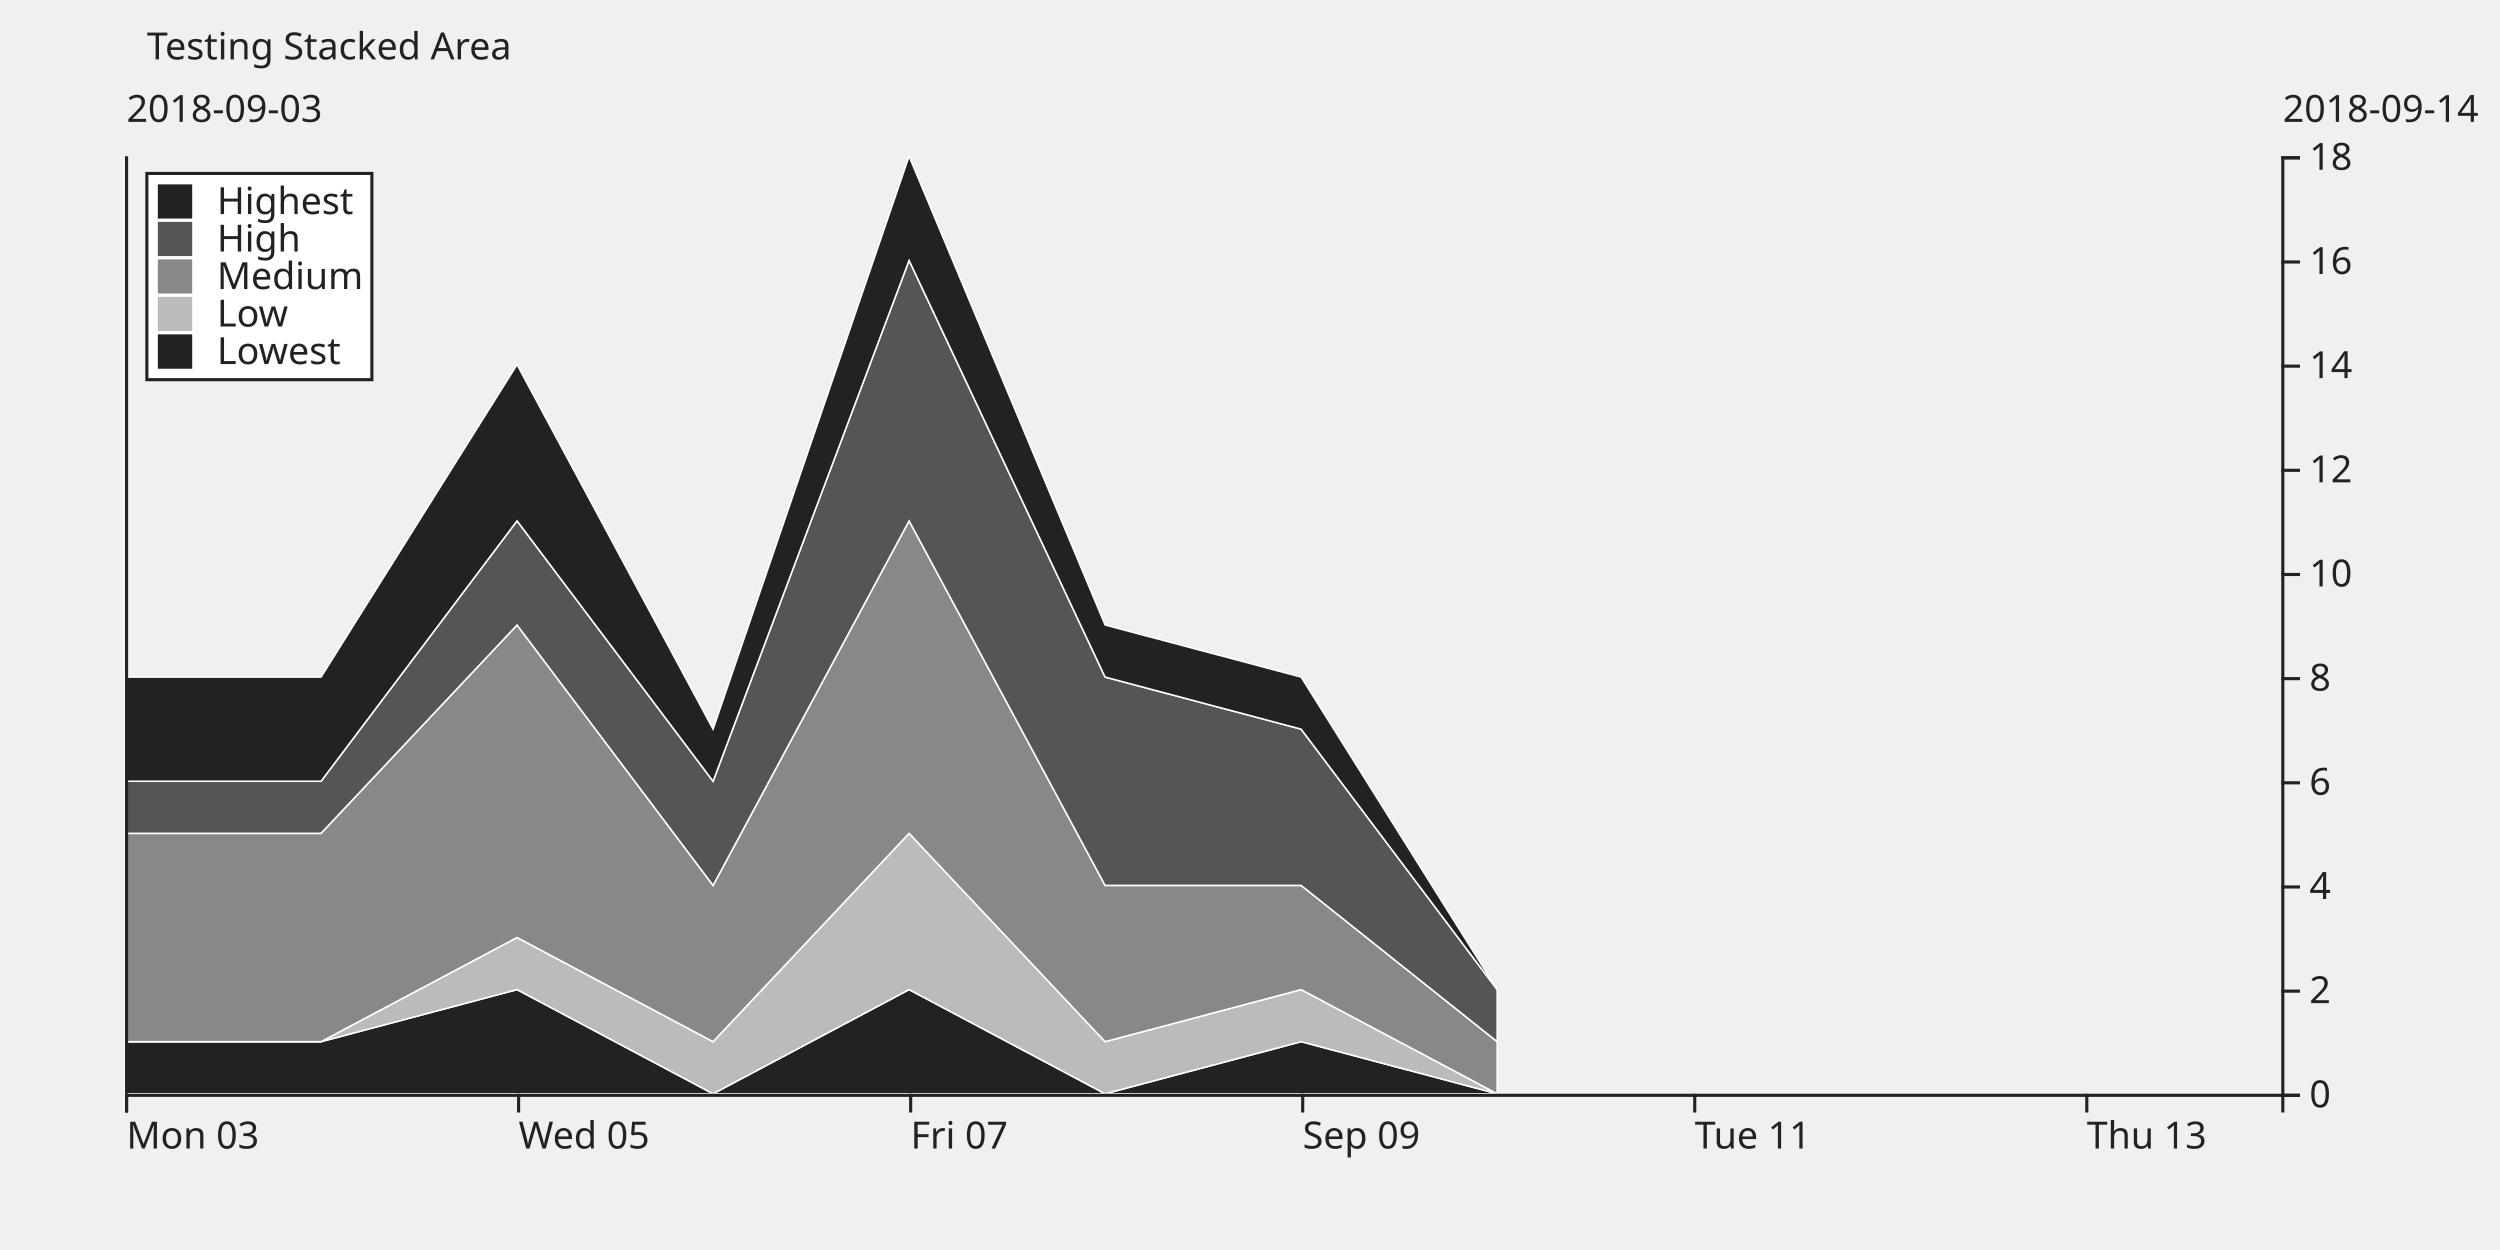
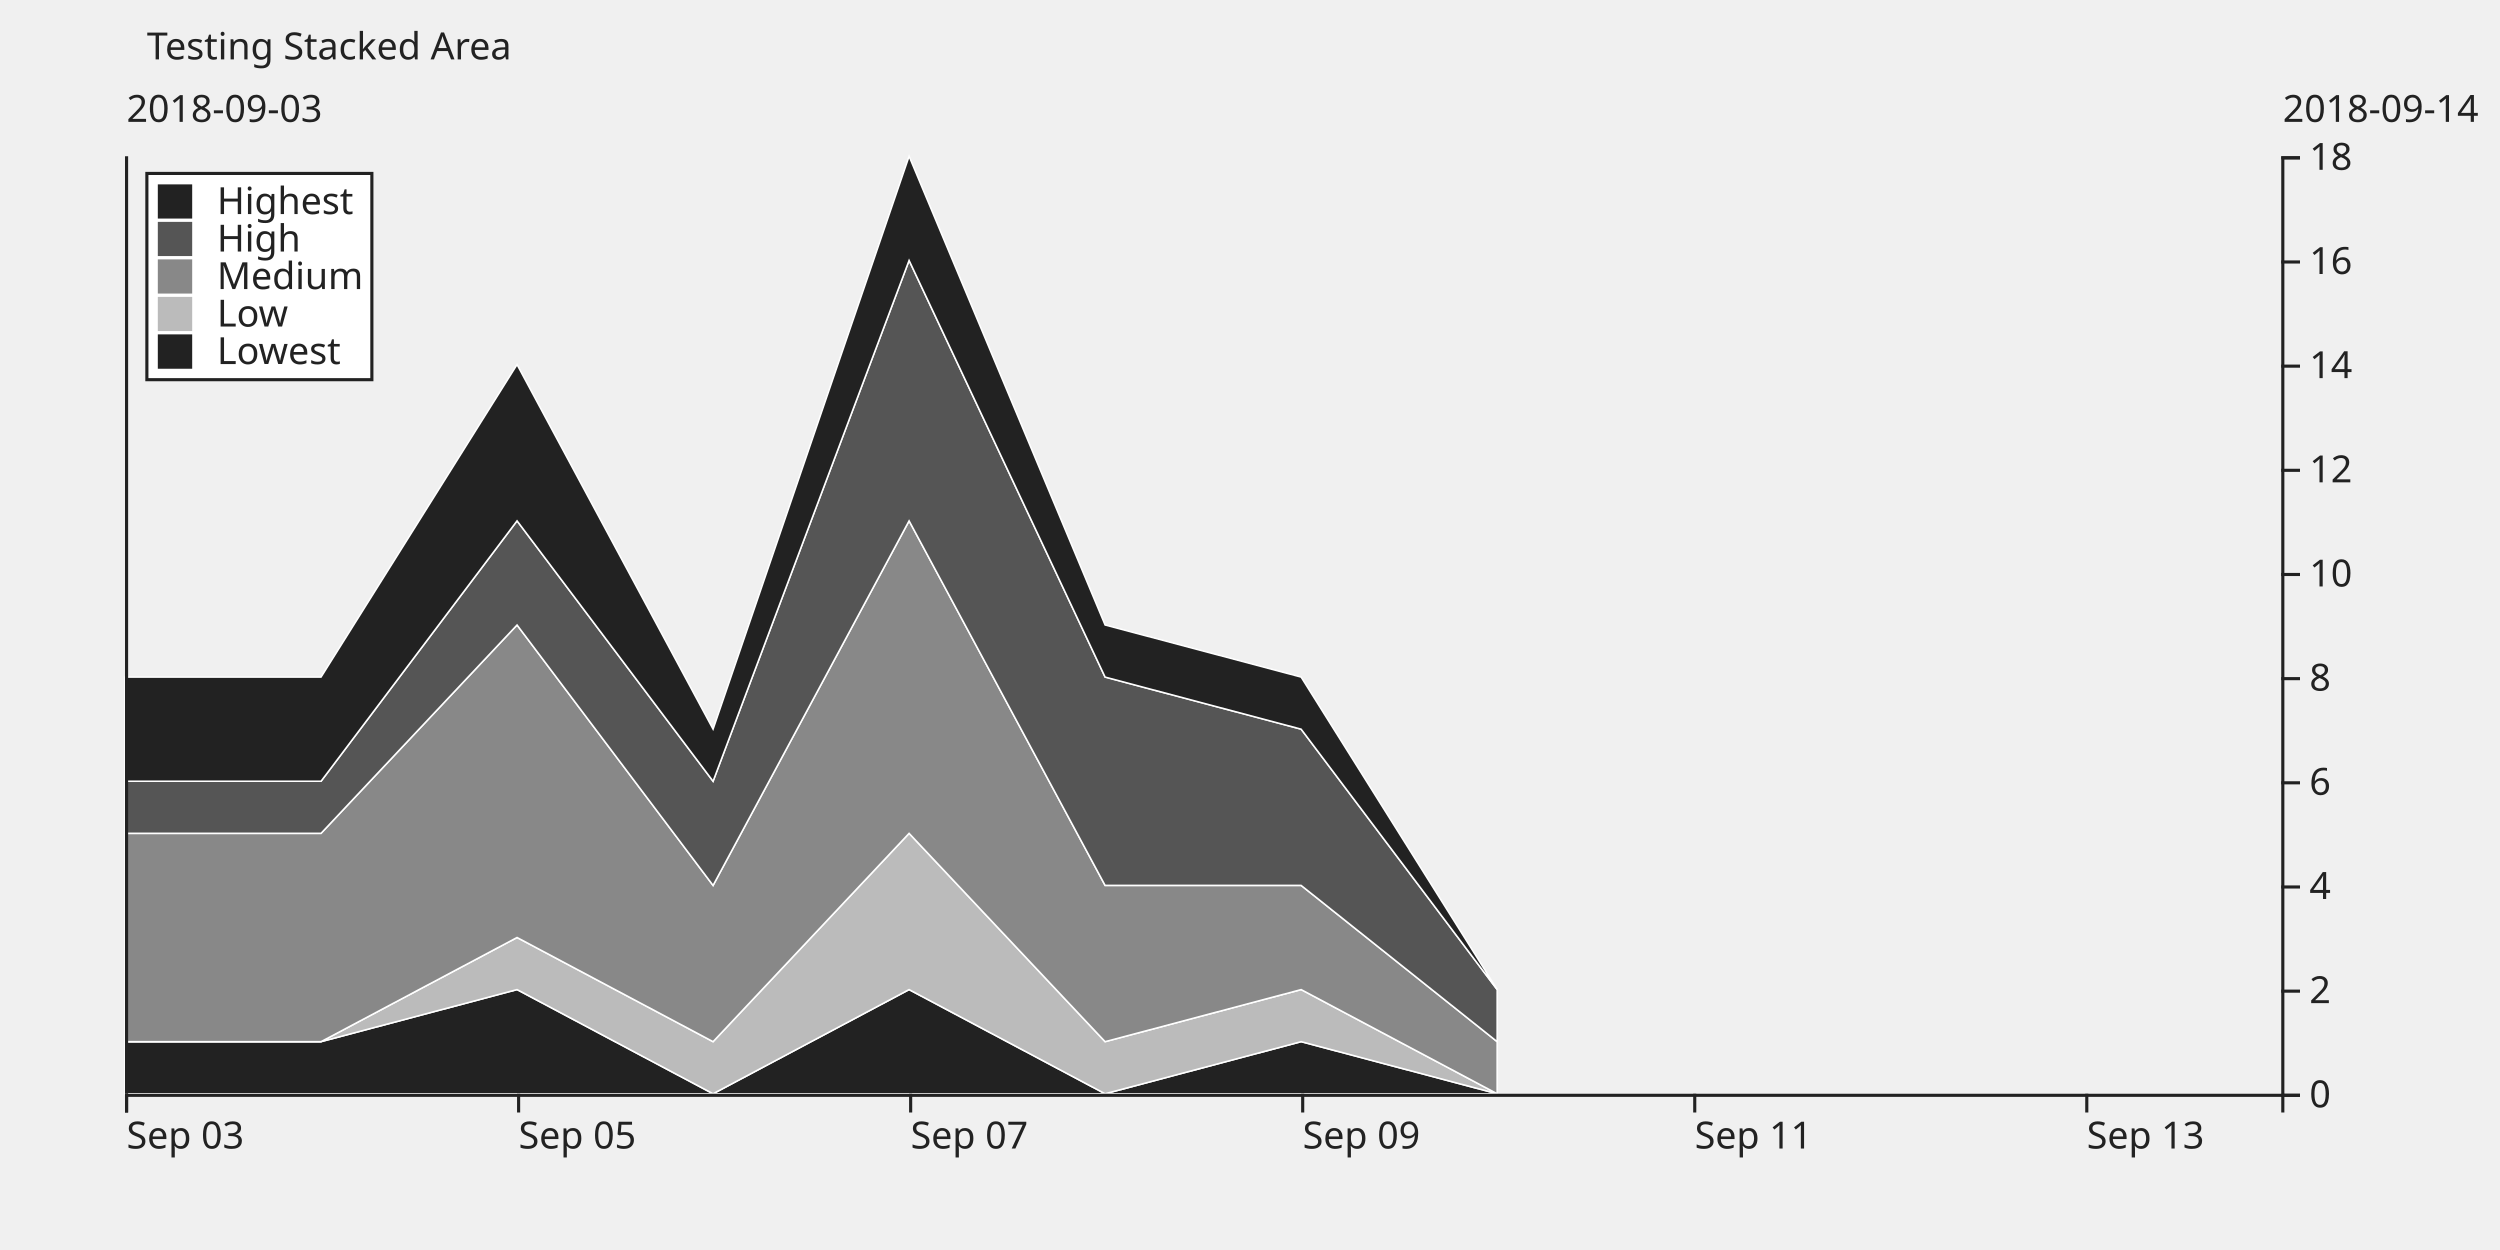
<svg xmlns="http://www.w3.org/2000/svg" width="800" height="400">
  <g transform="translate(40,50)">
    <g class="layer">
      <path class="area" style="fill: #222; stroke: #fff; stroke-width: .5;" d="M0,283.333L62.727,283.333L125.455,266.667L188.182,300L250.909,266.667L313.636,300L376.364,283.333L439.091,300L439.091,300L376.364,300L313.636,300L250.909,300L188.182,300L125.455,300L62.727,300L0,300Z" />
    </g>
    <g class="layer">
      <path class="area" style="fill: #bbb; stroke: #fff; stroke-width: .5;" d="M0,283.333L62.727,283.333L125.455,250L188.182,283.333L250.909,216.667L313.636,283.333L376.364,266.667L439.091,300L439.091,300L376.364,283.333L313.636,300L250.909,266.667L188.182,300L125.455,266.667L62.727,283.333L0,283.333Z" />
    </g>
    <g class="layer">
      <path class="area" style="fill: #888; stroke: #fff; stroke-width: .5;" d="M0,216.667L62.727,216.667L125.455,150L188.182,233.333L250.909,116.667L313.636,233.333L376.364,233.333L439.091,283.333L439.091,300L376.364,266.667L313.636,283.333L250.909,216.667L188.182,283.333L125.455,250L62.727,283.333L0,283.333Z" />
    </g>
    <g class="layer">
      <path class="area" style="fill: #555; stroke: #fff; stroke-width: .5;" d="M0,200L62.727,200L125.455,116.667L188.182,200L250.909,33.333L313.636,166.667L376.364,183.333L439.091,266.667L439.091,283.333L376.364,233.333L313.636,233.333L250.909,116.667L188.182,233.333L125.455,150L62.727,216.667L0,216.667Z" />
    </g>
    <g class="layer">
      <path class="area" style="fill: #222; stroke: #fff; stroke-width: .5;" d="M0,166.667L62.727,166.667L125.455,66.667L188.182,183.333L250.909,0L313.636,150L376.364,166.667L439.091,266.667L439.091,266.667L376.364,183.333L313.636,166.667L250.909,33.333L188.182,200L125.455,116.667L62.727,200L0,200Z" />
    </g>
    <g transform="translate(0,300)" fill="none" font-size="10" font-family="sans-serif" text-anchor="middle">
      <path class="domain" stroke="currentColor" d="M0.5,6V0.5H690.5V6" style="stroke: #222;" />
      <g class="tick" opacity="1" transform="translate(0.5,0)">
        <line stroke="currentColor" y2="6" style="stroke: #222;" />
-         <text fill="currentColor" y="9" dy="0.71em" style="fill: #222;" text-anchor="start" font-size="12px" font-family="sans-serif">Mon 03</text>
+         <text fill="currentColor" y="9" dy="0.71em" style="fill: #222;" text-anchor="start" font-size="12px" font-family="sans-serif">Sep 03</text>
      </g>
      <g class="tick" opacity="1" transform="translate(125.9545,0)">
        <line stroke="currentColor" y2="6" style="stroke: #222;" />
-         <text fill="currentColor" y="9" dy="0.71em" style="fill: #222;" text-anchor="start" font-size="12px" font-family="sans-serif">Wed 05</text>
+         <text fill="currentColor" y="9" dy="0.71em" style="fill: #222;" text-anchor="start" font-size="12px" font-family="sans-serif">Sep 05</text>
      </g>
      <g class="tick" opacity="1" transform="translate(251.4091,0)">
        <line stroke="currentColor" y2="6" style="stroke: #222;" />
-         <text fill="currentColor" y="9" dy="0.71em" style="fill: #222;" text-anchor="start" font-size="12px" font-family="sans-serif">Fri 07</text>
+         <text fill="currentColor" y="9" dy="0.71em" style="fill: #222;" text-anchor="start" font-size="12px" font-family="sans-serif">Sep 07</text>
      </g>
      <g class="tick" opacity="1" transform="translate(376.8636,0)">
        <line stroke="currentColor" y2="6" style="stroke: #222;" />
        <text fill="currentColor" y="9" dy="0.71em" style="fill: #222;" text-anchor="start" font-size="12px" font-family="sans-serif">Sep 09</text>
      </g>
      <g class="tick" opacity="1" transform="translate(502.3182,0)">
        <line stroke="currentColor" y2="6" style="stroke: #222;" />
-         <text fill="currentColor" y="9" dy="0.71em" style="fill: #222;" text-anchor="start" font-size="12px" font-family="sans-serif">Tue 11</text>
+         <text fill="currentColor" y="9" dy="0.71em" style="fill: #222;" text-anchor="start" font-size="12px" font-family="sans-serif">Sep 11</text>
      </g>
      <g class="tick" opacity="1" transform="translate(627.7727,0)">
        <line stroke="currentColor" y2="6" style="stroke: #222;" />
-         <text fill="currentColor" y="9" dy="0.71em" style="fill: #222;" text-anchor="start" font-size="12px" font-family="sans-serif">Thu 13</text>
+         <text fill="currentColor" y="9" dy="0.71em" style="fill: #222;" text-anchor="start" font-size="12px" font-family="sans-serif">Sep 13</text>
      </g>
    </g>
    <g transform="translate(690 ,0)" fill="none" font-size="10" font-family="sans-serif" text-anchor="start">
      <path class="domain" stroke="currentColor" d="M6,300.5H0.5V0.5H6" style="stroke: #222;" />
      <g class="tick" opacity="1" transform="translate(0,300.5)">
        <line stroke="currentColor" x2="6" style="stroke: #222;" />
        <text fill="currentColor" x="9" dy="0.32em" style="fill: #222; text-anchor: start;" font-size="12px" font-family="sans-serif">0</text>
      </g>
      <g class="tick" opacity="1" transform="translate(0,267.1667)">
        <line stroke="currentColor" x2="6" style="stroke: #222;" />
        <text fill="currentColor" x="9" dy="0.32em" style="fill: #222; text-anchor: start;" font-size="12px" font-family="sans-serif">2</text>
      </g>
      <g class="tick" opacity="1" transform="translate(0,233.8333)">
        <line stroke="currentColor" x2="6" style="stroke: #222;" />
        <text fill="currentColor" x="9" dy="0.32em" style="fill: #222; text-anchor: start;" font-size="12px" font-family="sans-serif">4</text>
      </g>
      <g class="tick" opacity="1" transform="translate(0,200.5)">
        <line stroke="currentColor" x2="6" style="stroke: #222;" />
        <text fill="currentColor" x="9" dy="0.32em" style="fill: #222; text-anchor: start;" font-size="12px" font-family="sans-serif">6</text>
      </g>
      <g class="tick" opacity="1" transform="translate(0,167.1667)">
        <line stroke="currentColor" x2="6" style="stroke: #222;" />
        <text fill="currentColor" x="9" dy="0.32em" style="fill: #222; text-anchor: start;" font-size="12px" font-family="sans-serif">8</text>
      </g>
      <g class="tick" opacity="1" transform="translate(0,133.8333)">
        <line stroke="currentColor" x2="6" style="stroke: #222;" />
        <text fill="currentColor" x="9" dy="0.32em" style="fill: #222; text-anchor: start;" font-size="12px" font-family="sans-serif">10</text>
      </g>
      <g class="tick" opacity="1" transform="translate(0,100.5)">
        <line stroke="currentColor" x2="6" style="stroke: #222;" />
        <text fill="currentColor" x="9" dy="0.32em" style="fill: #222; text-anchor: start;" font-size="12px" font-family="sans-serif">12</text>
      </g>
      <g class="tick" opacity="1" transform="translate(0,67.16667)">
        <line stroke="currentColor" x2="6" style="stroke: #222;" />
        <text fill="currentColor" x="9" dy="0.32em" style="fill: #222; text-anchor: start;" font-size="12px" font-family="sans-serif">14</text>
      </g>
      <g class="tick" opacity="1" transform="translate(0,33.83333)">
        <line stroke="currentColor" x2="6" style="stroke: #222;" />
        <text fill="currentColor" x="9" dy="0.32em" style="fill: #222; text-anchor: start;" font-size="12px" font-family="sans-serif">16</text>
      </g>
      <g class="tick" opacity="1" transform="translate(0,0.5)">
        <line stroke="currentColor" x2="6" style="stroke: #222;" />
        <text fill="currentColor" x="9" dy="0.32em" style="fill: #222; text-anchor: start;" font-size="12px" font-family="sans-serif">18</text>
      </g>
    </g>
    <line x1="0.5" y1="300" x2="0.5" y2="0" style="stroke-width: 1; stroke: #222;" />
    <rect style="fill: #fff;" />
    <text x="0.5" y="-15" dy="4px" font-size="12px" font-family="sans-serif" style="fill: #222; text-anchor: start;">2018-09-03</text>
    <rect style="fill: #fff;" />
    <text x="690.5" y="-15" dy="4px" font-size="12px" font-family="sans-serif" style="fill: #222; text-anchor: start;">2018-09-14</text>
    <text x="7" y="-35" dy="4px" font-size="12px" font-family="sans-serif" style="text-anchor: start; fill: #222;">Testing Stacked Area</text>
    <rect x="7" y="5.5" width="72" height="66" style="fill: #fff; stroke: #222;" />
    <rect x="10" y="8.5" width="12" height="12" style="fill: #222; stroke: #fff;" />
    <text x="29.44" y="14.5" dy="4px" font-size="12px" font-family="sans-serif" style="text-anchor: start; fill: #222;">Highest</text>
    <rect x="10" y="20.5" width="12" height="12" style="fill: #555; stroke: #fff;" />
    <text x="29.44" y="26.5" dy="4px" font-size="12px" font-family="sans-serif" style="text-anchor: start; fill: #222;">High</text>
    <rect x="10" y="32.5" width="12" height="12" style="fill: #888; stroke: #fff;" />
    <text x="29.44" y="38.5" dy="4px" font-size="12px" font-family="sans-serif" style="text-anchor: start; fill: #222;">Medium</text>
    <rect x="10" y="44.5" width="12" height="12" style="fill: #bbb; stroke: #fff;" />
    <text x="29.44" y="50.5" dy="4px" font-size="12px" font-family="sans-serif" style="text-anchor: start; fill: #222;">Low</text>
    <rect x="10" y="56.5" width="12" height="12" style="fill: #222; stroke: #fff;" />
    <text x="29.44" y="62.5" dy="4px" font-size="12px" font-family="sans-serif" style="text-anchor: start; fill: #222;">Lowest</text>
    <rect fill="#fff" stroke="#222" class="focus-item" width="12" height="12" style="display: none;" />
    <text dy="4px" font-size="12px" font-family="sans-serif" style="text-anchor: start; fill: #222; display: none;" />
    <text dy="4px" font-size="12px" font-family="sans-serif" style="text-anchor: start; fill: #222; display: none;" />
    <text dy="4px" font-size="12px" font-family="sans-serif" style="text-anchor: start; fill: #222; display: none;" />
    <text dy="4px" font-size="12px" font-family="sans-serif" style="text-anchor: start; fill: #222; display: none;" />
    <text dy="4px" font-size="12px" font-family="sans-serif" style="text-anchor: start; fill: #222; display: none;" />
    <text dy="4px" font-size="12px" font-family="sans-serif" style="text-anchor: start; fill: #222; display: none;" />
    <text dy="4px" font-size="12px" font-family="sans-serif" style="text-anchor: start; fill: #222; display: none;" />
    <text dy="4px" font-size="12px" font-family="sans-serif" style="text-anchor: start; fill: #222; display: none;" />
    <text dy="4px" font-size="12px" font-family="sans-serif" style="text-anchor: start; fill: #222; display: none;" />
    <text dy="4px" font-size="12px" font-family="sans-serif" style="text-anchor: start; fill: #222; display: none;" />
    <text dy="4px" font-size="12px" font-family="sans-serif" style="text-anchor: start; fill: #222; display: none;" />
    <text dy="4px" font-size="12px" font-family="sans-serif" style="text-anchor: start; fill: #222; display: none;" />
    <text dy="4px" font-size="12px" font-family="sans-serif" style="text-anchor: start; fill: #222; display: none;" />
    <text dy="4px" font-size="12px" font-family="sans-serif" style="text-anchor: start; fill: #222; display: none;" />
    <text dy="4px" font-size="12px" font-family="sans-serif" style="text-anchor: start; fill: #222; display: none;" />
    <text dy="4px" font-size="12px" font-family="sans-serif" style="text-anchor: start; fill: #222; display: none;" />
    <text dy="4px" font-size="12px" font-family="sans-serif" style="text-anchor: start; fill: #222; display: none;" />
    <text dy="4px" font-size="12px" font-family="sans-serif" style="text-anchor: start; fill: #222; display: none;" />
    <text dy="4px" font-size="12px" font-family="sans-serif" style="text-anchor: start; fill: #222; display: none;" />
    <text dy="4px" font-size="12px" font-family="sans-serif" style="text-anchor: start; fill: #222; display: none;" />
    <text dy="4px" font-size="12px" font-family="sans-serif" style="text-anchor: start; fill: #222; display: none;" />
    <text dy="4px" font-size="12px" font-family="sans-serif" style="text-anchor: start; fill: #222; display: none;" />
    <text dy="4px" font-size="12px" font-family="sans-serif" style="text-anchor: start; fill: #222; display: none;" />
    <text dy="4px" font-size="12px" font-family="sans-serif" style="text-anchor: start; fill: #222; display: none;" />
    <text dy="4px" font-size="12px" font-family="sans-serif" style="text-anchor: start; fill: #222; display: none;" />
    <text dy="4px" font-size="12px" font-family="sans-serif" style="text-anchor: start; fill: #222; display: none;" />
    <text dy="4px" font-size="12px" font-family="sans-serif" style="text-anchor: start; fill: #222; display: none;" />
    <text dy="4px" font-size="12px" font-family="sans-serif" style="text-anchor: start; fill: #222; display: none;" />
    <text dy="4px" font-size="12px" font-family="sans-serif" style="text-anchor: start; fill: #222; display: none;" />
    <text dy="4px" font-size="12px" font-family="sans-serif" style="text-anchor: start; fill: #222; display: none;" />
    <text dy="4px" font-size="12px" font-family="sans-serif" style="text-anchor: start; fill: #222; display: none;" />
    <text dy="4px" font-size="12px" font-family="sans-serif" style="text-anchor: start; fill: #222; display: none;" />
    <text dy="4px" font-size="12px" font-family="sans-serif" style="text-anchor: start; fill: #222; display: none;" />
    <text dy="4px" font-size="12px" font-family="sans-serif" style="text-anchor: start; fill: #222; display: none;" />
    <text dy="4px" font-size="12px" font-family="sans-serif" style="text-anchor: start; fill: #222; display: none;" />
    <text dy="4px" font-size="12px" font-family="sans-serif" style="text-anchor: start; fill: #222; display: none;" />
    <text dy="4px" font-size="12px" font-family="sans-serif" style="text-anchor: start; fill: #222; display: none;" />
    <text dy="4px" font-size="12px" font-family="sans-serif" style="text-anchor: start; fill: #222; display: none;" />
    <text dy="4px" font-size="12px" font-family="sans-serif" style="text-anchor: start; fill: #222; display: none;" />
    <text dy="4px" font-size="12px" font-family="sans-serif" style="text-anchor: start; fill: #222; display: none;" />
    <line style="display: none; stroke-width: 3; stroke: #fff;" />
    <line style="display: none; stroke-width: 1; stroke: #222;" />
    <rect width="760" height="300" fill="transparent" />
  </g>
</svg>
